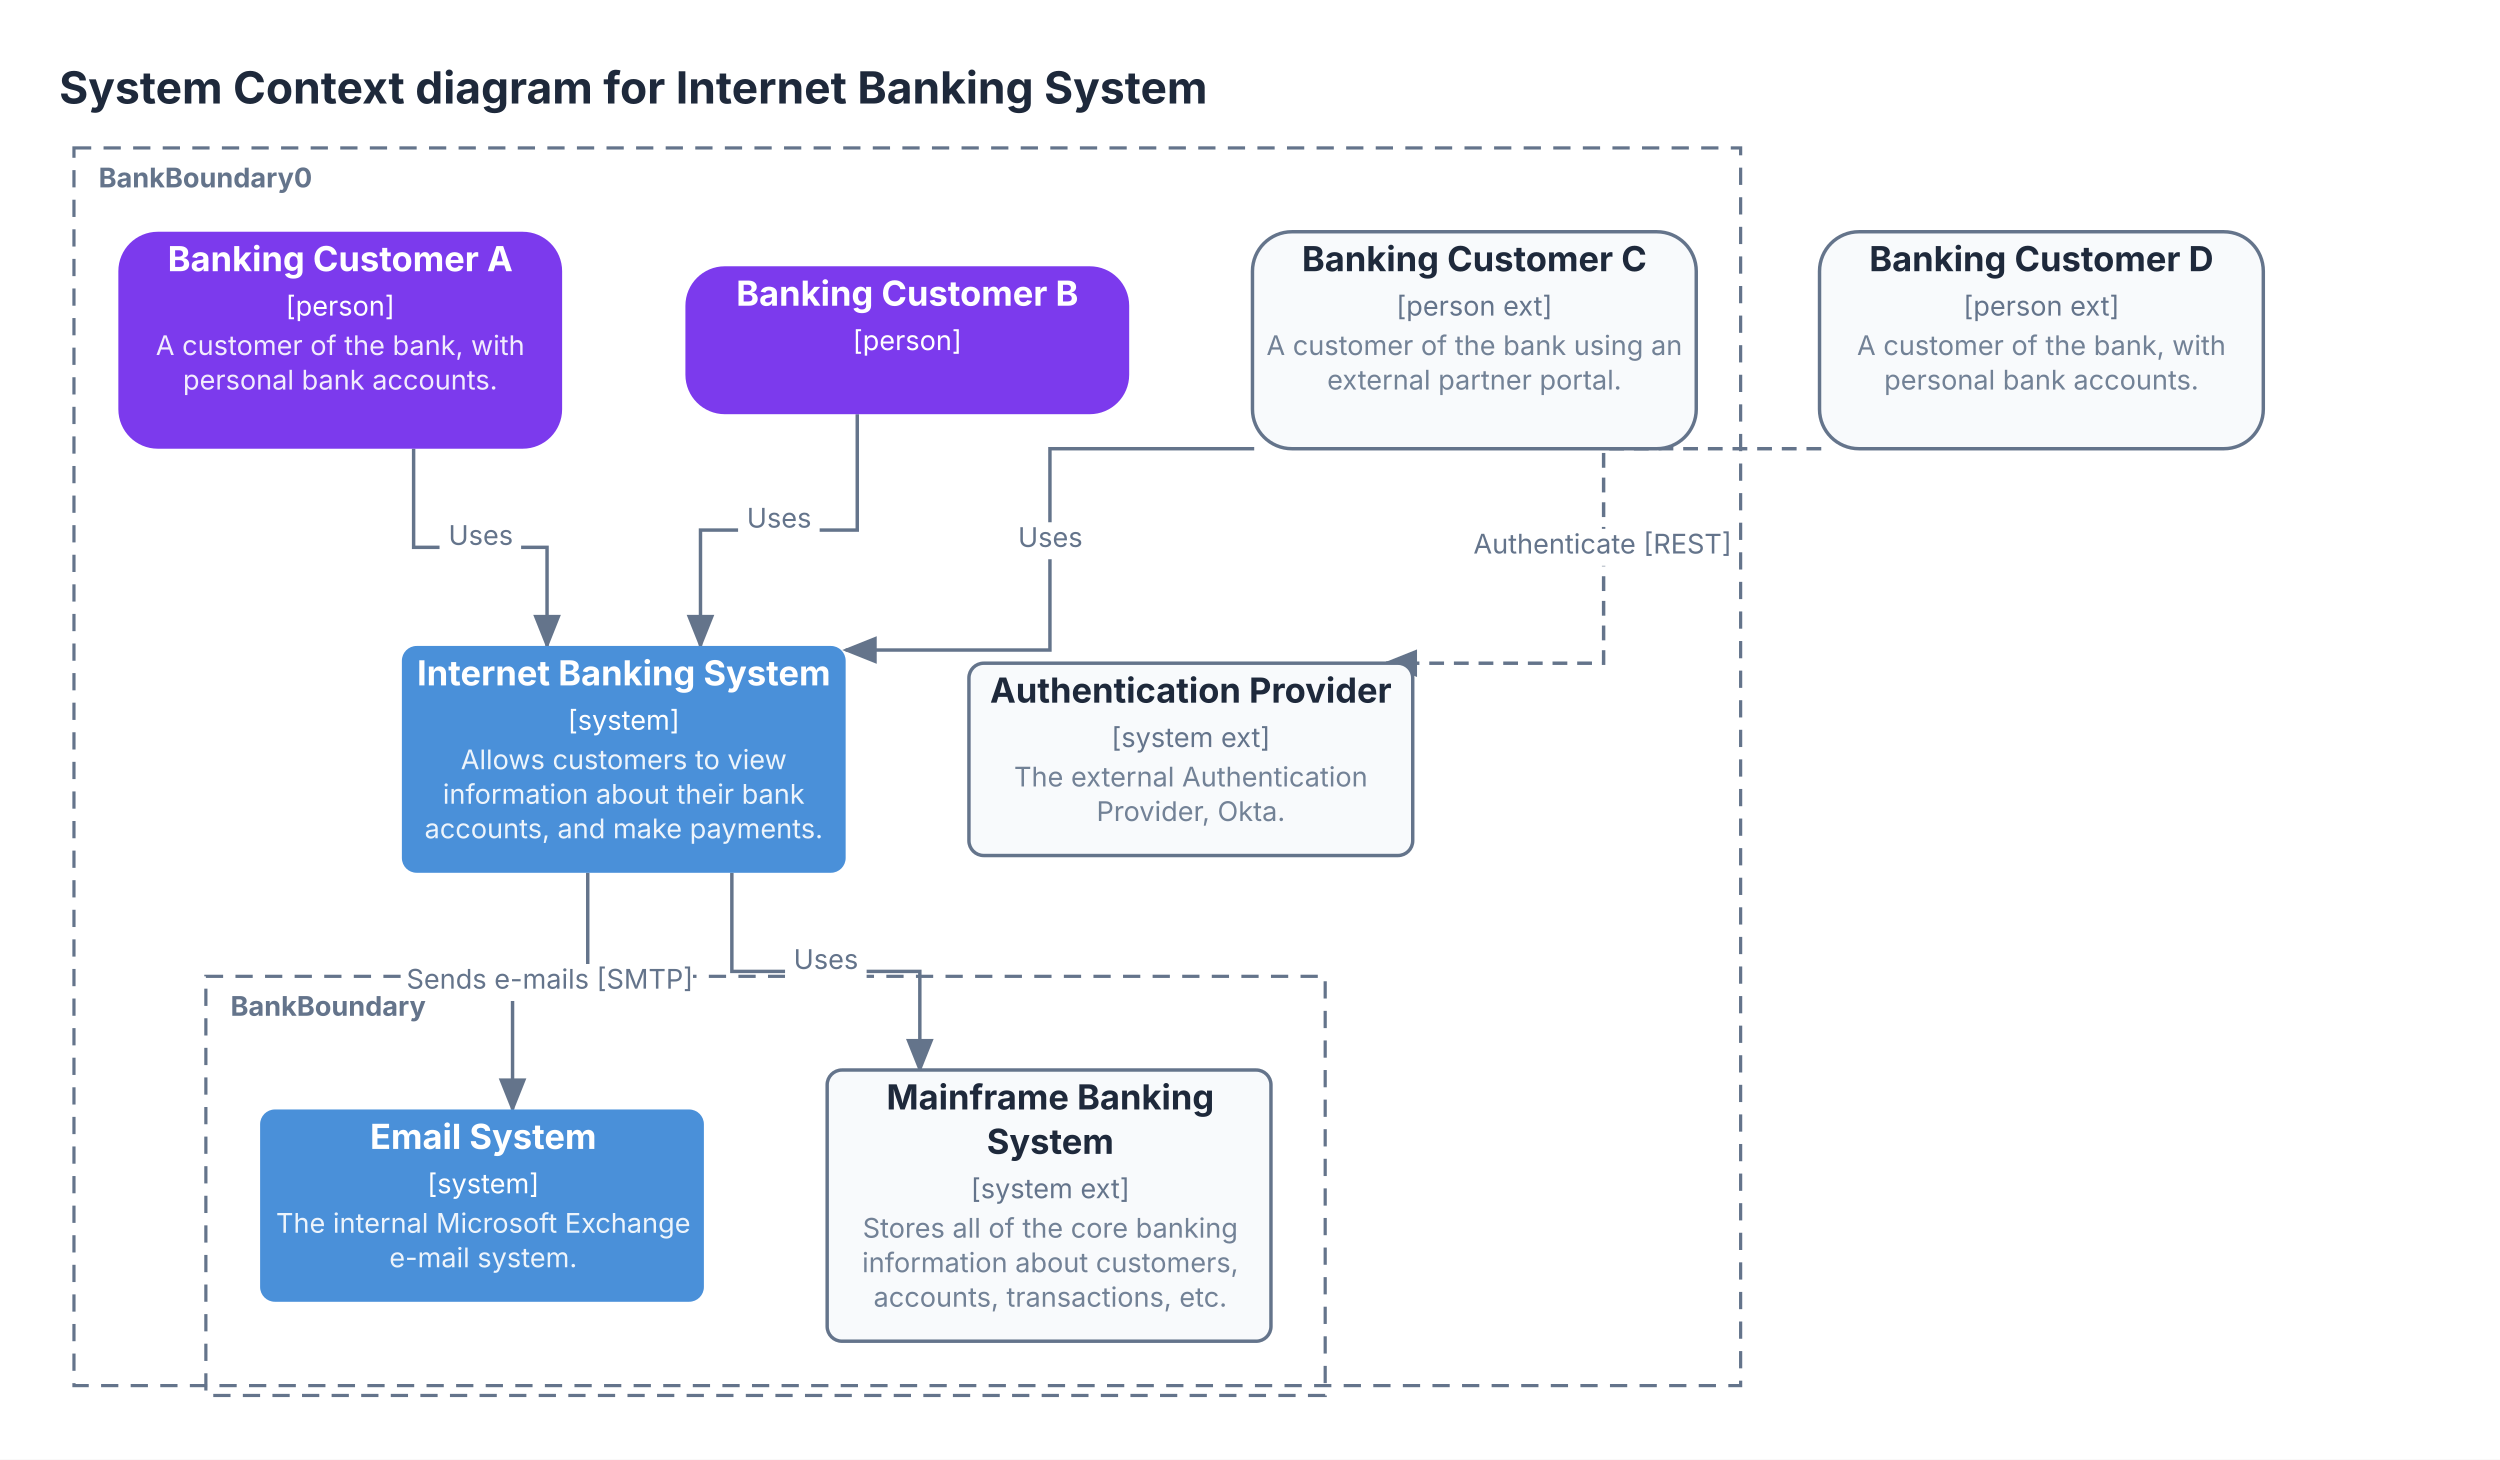
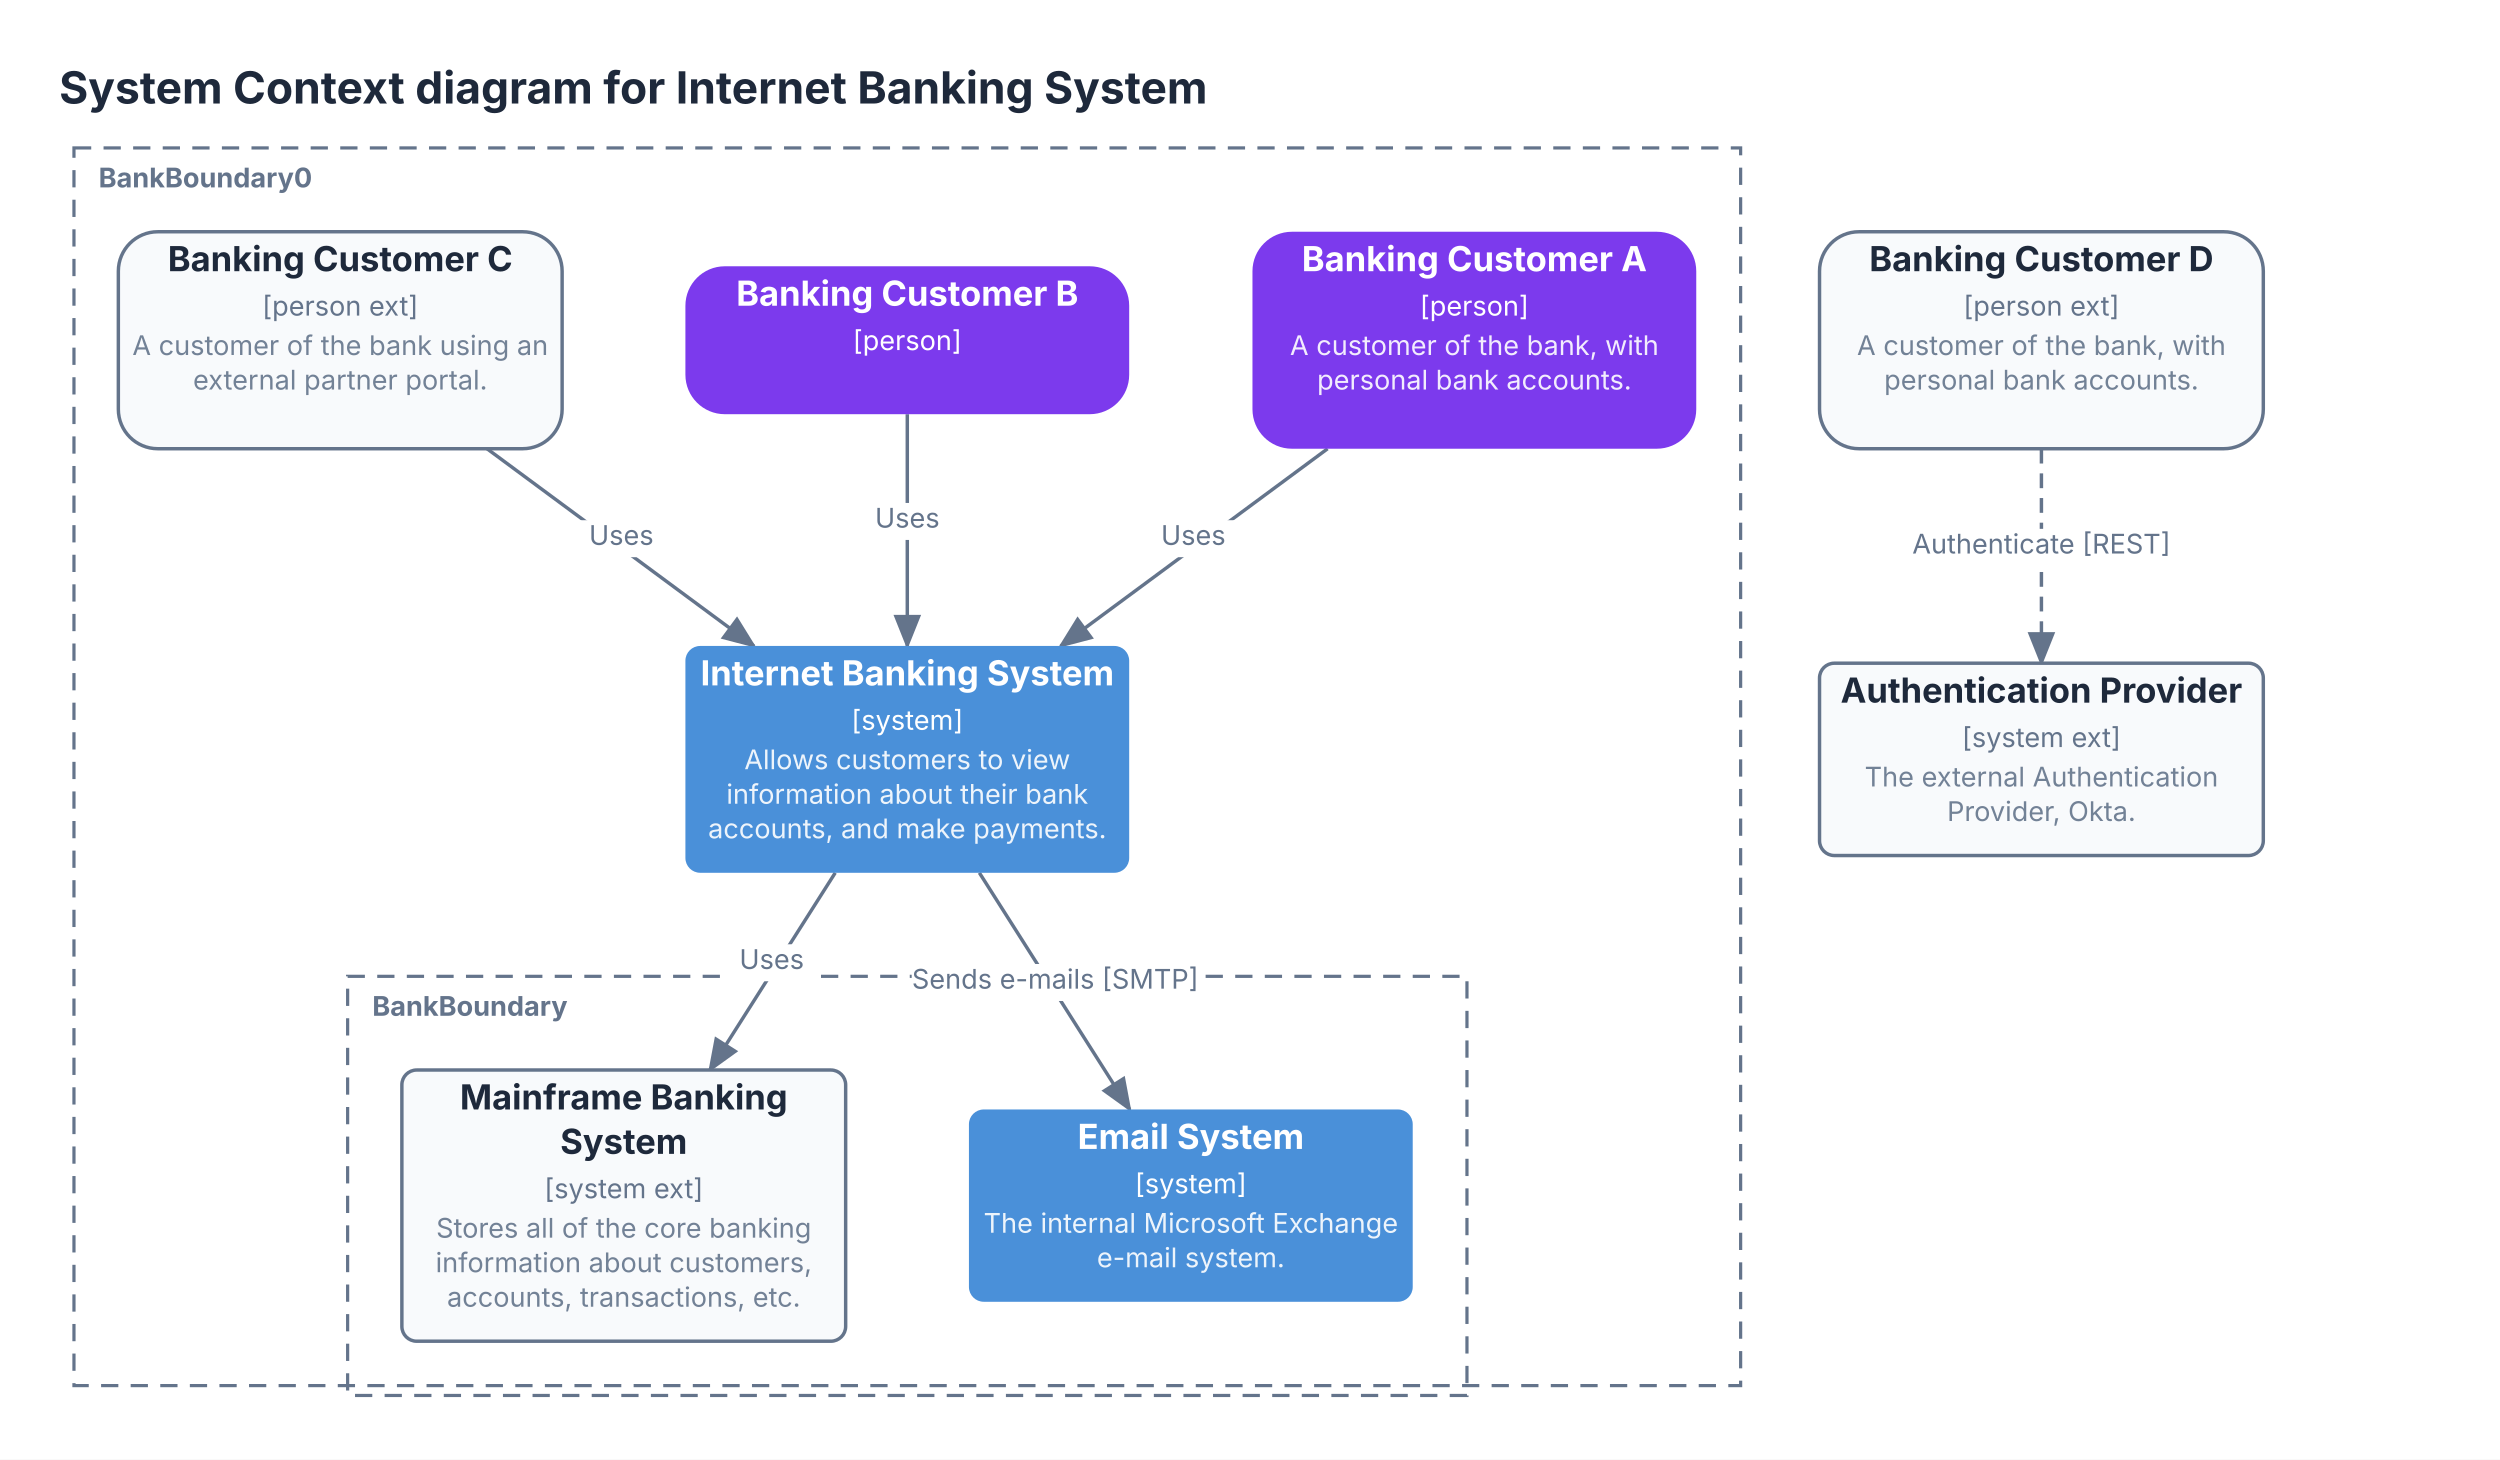
<svg xmlns="http://www.w3.org/2000/svg" viewBox="0 0 1014 592" width="1014" height="592">
  <defs>
    <marker id="c4-arrow" markerWidth="10" markerHeight="8" refX="9" refY="4" orient="auto">
      <polygon points="0 0, 10 4, 0 8" fill="#64748B" />
    </marker>
  </defs>
-   <rect width="100%" height="100%" fill="#FFFFFF" />
+   <rect x="0" y="0" width="1014" height="592" fill="#FFFFFF" />
  <text x="24" y="42" font-size="18" font-family="Inter, system-ui, -apple-system, sans-serif" fill="#1E293B" font-weight="bold">System Context diagram for Internet Banking System</text>
  <path d="M 30 60 h 676 v 502 h -676 Z" stroke="#64748B" stroke-width="1.3" fill="none" stroke-dasharray="7 5" />
  <text x="40" y="76" font-size="11" font-family="Inter, system-ui, -apple-system, sans-serif" fill="#64748B" font-weight="bold">BankBoundary0</text>
-   <path d="M 83.5 396 h 454 v 170 h -454 Z" stroke="#64748B" stroke-width="1.3" fill="none" stroke-dasharray="7 5" />
-   <text x="93.5" y="412" font-size="11" font-family="Inter, system-ui, -apple-system, sans-serif" fill="#64748B" font-weight="bold">BankBoundary</text>
-   <path d="M 167.765 182 L 167.765 222 L 221.882 222 L 221.882 262" stroke="#64748B" stroke-width="1.4" fill="none" marker-end="url(#c4-arrow)" />
-   <rect x="178.28" y="211" width="33.08" height="15" fill="#FFFFFF" stroke="#FFFFFF" stroke-width="0" />
-   <text x="195" y="221" font-size="11" font-family="Inter, system-ui, -apple-system, sans-serif" fill="#64748B" text-anchor="middle">Uses</text>
-   <path d="M 347.706 168 L 347.706 215 L 284.118 215 L 284.118 262" stroke="#64748B" stroke-width="1.4" fill="none" marker-end="url(#c4-arrow)" />
-   <rect x="299.37" y="204" width="33.08" height="15" fill="#FFFFFF" stroke="#FFFFFF" stroke-width="0" />
-   <text x="316" y="214" font-size="11" font-family="Inter, system-ui, -apple-system, sans-serif" fill="#64748B" text-anchor="middle">Uses</text>
-   <path d="M 508.706 182 L 425.853 182 L 425.853 263.652 L 343 263.652" stroke="#64748B" stroke-width="1.4" fill="none" marker-end="url(#c4-arrow)" />
-   <rect x="409.31" y="211.83" width="33.08" height="15" fill="#FFFFFF" stroke="#FFFFFF" stroke-width="0" />
-   <text x="426" y="221.83" font-size="11" font-family="Inter, system-ui, -apple-system, sans-serif" fill="#64748B" text-anchor="middle">Uses</text>
-   <path d="M 238.387 354 L 238.387 402 L 207.89 402 L 207.89 450" stroke="#64748B" stroke-width="1.4" fill="none" marker-end="url(#c4-arrow)" />
-   <rect x="165.2" y="391" width="115.88" height="15" fill="#FFFFFF" stroke="#FFFFFF" stroke-width="0" />
-   <text x="223" y="401" font-size="11" font-family="Inter, system-ui, -apple-system, sans-serif" fill="#64748B" text-anchor="middle">Sends e-mails [SMTP]</text>
-   <path d="M 296.84 354 L 296.84 394 L 373.083 394 L 373.083 434" stroke="#64748B" stroke-width="1.4" fill="none" marker-end="url(#c4-arrow)" />
-   <rect x="318.42" y="383" width="33.08" height="15" fill="#FFFFFF" stroke="#FFFFFF" stroke-width="0" />
-   <text x="335" y="393" font-size="11" font-family="Inter, system-ui, -apple-system, sans-serif" fill="#64748B" text-anchor="middle">Uses</text>
-   <path d="M 738.706 182 L 650.426 182 L 650.426 269 L 562.147 269" stroke="#64748B" stroke-width="1.4" fill="none" stroke-dasharray="6 4" marker-end="url(#c4-arrow)" />
-   <rect x="595.85" y="214.5" width="109.16" height="15" fill="#FFFFFF" stroke="#FFFFFF" stroke-width="0" />
-   <text x="650" y="224.5" font-size="11" font-family="Inter, system-ui, -apple-system, sans-serif" fill="#64748B" text-anchor="middle">Authenticate [REST]</text>
-   <rect x="48" y="94" width="180" height="88" fill="#7C3AED" stroke="#7C3AED" stroke-width="0" rx="16" />
-   <text x="138" y="110" font-size="14" font-family="Inter, system-ui, -apple-system, sans-serif" fill="#FFFFFF" text-anchor="middle" font-weight="bold">Banking Customer A</text>
-   <text x="138" y="128" font-size="11" font-family="Inter, system-ui, -apple-system, sans-serif" fill="#FFFFFF" text-anchor="middle">[person]</text>
-   <text x="138" y="144" font-size="11" font-family="Inter, system-ui, -apple-system, sans-serif" fill="#FFFFFF" text-anchor="middle" opacity="0.9">A customer of the bank, with</text>
-   <text x="138" y="158" font-size="11" font-family="Inter, system-ui, -apple-system, sans-serif" fill="#FFFFFF" text-anchor="middle" opacity="0.9">personal bank accounts.</text>
+   <path d="M 141 396 h 454 v 170 h -454 Z" stroke="#64748B" stroke-width="1.3" fill="none" stroke-dasharray="7 5" />
+   <text x="151" y="412" font-size="11" font-family="Inter, system-ui, -apple-system, sans-serif" fill="#64748B" font-weight="bold">BankBoundary</text>
+   <path d="M 538.471 182 L 430.235 262" stroke="#64748B" stroke-width="1.4" fill="none" marker-end="url(#c4-arrow)" />
+   <rect x="467.81" y="211" width="33.08" height="15" fill="#FFFFFF" stroke="#FFFFFF" stroke-width="0" />
+   <text x="484" y="221" font-size="11" font-family="Inter, system-ui, -apple-system, sans-serif" fill="#64748B" text-anchor="middle">Uses</text>
+   <path d="M 368 168 L 368 262" stroke="#64748B" stroke-width="1.4" fill="none" marker-end="url(#c4-arrow)" />
+   <rect x="351.46" y="204" width="33.08" height="15" fill="#FFFFFF" stroke="#FFFFFF" stroke-width="0" />
+   <text x="368" y="214" font-size="11" font-family="Inter, system-ui, -apple-system, sans-serif" fill="#64748B" text-anchor="middle">Uses</text>
+   <path d="M 197.529 182 L 305.765 262" stroke="#64748B" stroke-width="1.4" fill="none" marker-end="url(#c4-arrow)" />
+   <rect x="235.11" y="211" width="33.08" height="15" fill="#FFFFFF" stroke="#FFFFFF" stroke-width="0" />
+   <text x="252" y="221" font-size="11" font-family="Inter, system-ui, -apple-system, sans-serif" fill="#64748B" text-anchor="middle">Uses</text>
+   <path d="M 397.227 354 L 458.221 450" stroke="#64748B" stroke-width="1.4" fill="none" marker-end="url(#c4-arrow)" />
+   <rect x="369.78" y="391" width="115.88" height="15" fill="#FFFFFF" stroke="#FFFFFF" stroke-width="0" />
+   <text x="428" y="401" font-size="11" font-family="Inter, system-ui, -apple-system, sans-serif" fill="#64748B" text-anchor="middle">Sends e-mails [SMTP]</text>
+   <path d="M 338.773 354 L 287.945 434" stroke="#64748B" stroke-width="1.4" fill="none" marker-end="url(#c4-arrow)" />
+   <rect x="296.82" y="383" width="33.08" height="15" fill="#FFFFFF" stroke="#FFFFFF" stroke-width="0" />
+   <text x="313" y="393" font-size="11" font-family="Inter, system-ui, -apple-system, sans-serif" fill="#64748B" text-anchor="middle">Uses</text>
+   <path d="M 828 182 L 828 269" stroke="#64748B" stroke-width="1.4" fill="none" stroke-dasharray="6 4" marker-end="url(#c4-arrow)" />
+   <rect x="773.42" y="214.5" width="109.16" height="15" fill="#FFFFFF" stroke="#FFFFFF" stroke-width="0" />
+   <text x="828" y="224.5" font-size="11" font-family="Inter, system-ui, -apple-system, sans-serif" fill="#64748B" text-anchor="middle">Authenticate [REST]</text>
+   <rect x="508" y="94" width="180" height="88" fill="#7C3AED" stroke="#7C3AED" stroke-width="0" rx="16" />
+   <text x="598" y="110" font-size="14" font-family="Inter, system-ui, -apple-system, sans-serif" fill="#FFFFFF" text-anchor="middle" font-weight="bold">Banking Customer A</text>
+   <text x="598" y="128" font-size="11" font-family="Inter, system-ui, -apple-system, sans-serif" fill="#FFFFFF" text-anchor="middle">[person]</text>
+   <text x="598" y="144" font-size="11" font-family="Inter, system-ui, -apple-system, sans-serif" fill="#FFFFFF" text-anchor="middle" opacity="0.9">A customer of the bank, with</text>
+   <text x="598" y="158" font-size="11" font-family="Inter, system-ui, -apple-system, sans-serif" fill="#FFFFFF" text-anchor="middle" opacity="0.9">personal bank accounts.</text>
  <rect x="278" y="108" width="180" height="60" fill="#7C3AED" stroke="#7C3AED" stroke-width="0" rx="16" />
  <text x="368" y="124" font-size="14" font-family="Inter, system-ui, -apple-system, sans-serif" fill="#FFFFFF" text-anchor="middle" font-weight="bold">Banking Customer B</text>
  <text x="368" y="142" font-size="11" font-family="Inter, system-ui, -apple-system, sans-serif" fill="#FFFFFF" text-anchor="middle">[person]</text>
-   <rect x="508" y="94" width="180" height="88" fill="#F8FAFC" stroke="#64748B" stroke-width="1.4" rx="16" />
-   <text x="598" y="110" font-size="14" font-family="Inter, system-ui, -apple-system, sans-serif" fill="#1E293B" text-anchor="middle" font-weight="bold">Banking Customer C</text>
-   <text x="598" y="128" font-size="11" font-family="Inter, system-ui, -apple-system, sans-serif" fill="#64748B" text-anchor="middle">[person ext]</text>
-   <text x="598" y="144" font-size="11" font-family="Inter, system-ui, -apple-system, sans-serif" fill="#64748B" text-anchor="middle" opacity="0.9">A customer of the bank using an</text>
-   <text x="598" y="158" font-size="11" font-family="Inter, system-ui, -apple-system, sans-serif" fill="#64748B" text-anchor="middle" opacity="0.9">external partner portal.</text>
-   <rect x="163" y="262" width="180" height="92" fill="#4A90D9" stroke="#4A90D9" stroke-width="0" rx="6" />
-   <text x="253" y="278" font-size="14" font-family="Inter, system-ui, -apple-system, sans-serif" fill="#FFFFFF" text-anchor="middle" font-weight="bold">Internet Banking System</text>
-   <text x="253" y="296" font-size="11" font-family="Inter, system-ui, -apple-system, sans-serif" fill="#FFFFFF" text-anchor="middle">[system]</text>
-   <text x="253" y="312" font-size="11" font-family="Inter, system-ui, -apple-system, sans-serif" fill="#FFFFFF" text-anchor="middle" opacity="0.9">Allows customers to view</text>
-   <text x="253" y="326" font-size="11" font-family="Inter, system-ui, -apple-system, sans-serif" fill="#FFFFFF" text-anchor="middle" opacity="0.9">information about their bank</text>
-   <text x="253" y="340" font-size="11" font-family="Inter, system-ui, -apple-system, sans-serif" fill="#FFFFFF" text-anchor="middle" opacity="0.9">accounts, and make payments.</text>
-   <rect x="105.5" y="450" width="180" height="78" fill="#4A90D9" stroke="#4A90D9" stroke-width="0" rx="6" />
-   <text x="196" y="466" font-size="14" font-family="Inter, system-ui, -apple-system, sans-serif" fill="#FFFFFF" text-anchor="middle" font-weight="bold">Email System</text>
-   <text x="196" y="484" font-size="11" font-family="Inter, system-ui, -apple-system, sans-serif" fill="#FFFFFF" text-anchor="middle">[system]</text>
-   <text x="196" y="500" font-size="11" font-family="Inter, system-ui, -apple-system, sans-serif" fill="#FFFFFF" text-anchor="middle" opacity="0.9">The internal Microsoft Exchange</text>
-   <text x="196" y="514" font-size="11" font-family="Inter, system-ui, -apple-system, sans-serif" fill="#FFFFFF" text-anchor="middle" opacity="0.9">e-mail system.</text>
-   <rect x="335.5" y="434" width="180" height="110" fill="#F8FAFC" stroke="#64748B" stroke-width="1.4" rx="6" />
-   <text x="426" y="450" font-size="14" font-family="Inter, system-ui, -apple-system, sans-serif" fill="#1E293B" text-anchor="middle" font-weight="bold">Mainframe Banking</text>
-   <text x="426" y="468" font-size="14" font-family="Inter, system-ui, -apple-system, sans-serif" fill="#1E293B" text-anchor="middle" font-weight="bold">System</text>
-   <text x="426" y="486" font-size="11" font-family="Inter, system-ui, -apple-system, sans-serif" fill="#64748B" text-anchor="middle">[system ext]</text>
-   <text x="426" y="502" font-size="11" font-family="Inter, system-ui, -apple-system, sans-serif" fill="#64748B" text-anchor="middle" opacity="0.9">Stores all of the core banking</text>
-   <text x="426" y="516" font-size="11" font-family="Inter, system-ui, -apple-system, sans-serif" fill="#64748B" text-anchor="middle" opacity="0.9">information about customers,</text>
-   <text x="426" y="530" font-size="11" font-family="Inter, system-ui, -apple-system, sans-serif" fill="#64748B" text-anchor="middle" opacity="0.9">accounts, transactions, etc.</text>
+   <rect x="48" y="94" width="180" height="88" fill="#F8FAFC" stroke="#64748B" stroke-width="1.4" rx="16" />
+   <text x="138" y="110" font-size="14" font-family="Inter, system-ui, -apple-system, sans-serif" fill="#1E293B" text-anchor="middle" font-weight="bold">Banking Customer C</text>
+   <text x="138" y="128" font-size="11" font-family="Inter, system-ui, -apple-system, sans-serif" fill="#64748B" text-anchor="middle">[person ext]</text>
+   <text x="138" y="144" font-size="11" font-family="Inter, system-ui, -apple-system, sans-serif" fill="#64748B" text-anchor="middle" opacity="0.9">A customer of the bank using an</text>
+   <text x="138" y="158" font-size="11" font-family="Inter, system-ui, -apple-system, sans-serif" fill="#64748B" text-anchor="middle" opacity="0.9">external partner portal.</text>
+   <rect x="278" y="262" width="180" height="92" fill="#4A90D9" stroke="#4A90D9" stroke-width="0" rx="6" />
+   <text x="368" y="278" font-size="14" font-family="Inter, system-ui, -apple-system, sans-serif" fill="#FFFFFF" text-anchor="middle" font-weight="bold">Internet Banking System</text>
+   <text x="368" y="296" font-size="11" font-family="Inter, system-ui, -apple-system, sans-serif" fill="#FFFFFF" text-anchor="middle">[system]</text>
+   <text x="368" y="312" font-size="11" font-family="Inter, system-ui, -apple-system, sans-serif" fill="#FFFFFF" text-anchor="middle" opacity="0.9">Allows customers to view</text>
+   <text x="368" y="326" font-size="11" font-family="Inter, system-ui, -apple-system, sans-serif" fill="#FFFFFF" text-anchor="middle" opacity="0.9">information about their bank</text>
+   <text x="368" y="340" font-size="11" font-family="Inter, system-ui, -apple-system, sans-serif" fill="#FFFFFF" text-anchor="middle" opacity="0.9">accounts, and make payments.</text>
+   <rect x="393" y="450" width="180" height="78" fill="#4A90D9" stroke="#4A90D9" stroke-width="0" rx="6" />
+   <text x="483" y="466" font-size="14" font-family="Inter, system-ui, -apple-system, sans-serif" fill="#FFFFFF" text-anchor="middle" font-weight="bold">Email System</text>
+   <text x="483" y="484" font-size="11" font-family="Inter, system-ui, -apple-system, sans-serif" fill="#FFFFFF" text-anchor="middle">[system]</text>
+   <text x="483" y="500" font-size="11" font-family="Inter, system-ui, -apple-system, sans-serif" fill="#FFFFFF" text-anchor="middle" opacity="0.9">The internal Microsoft Exchange</text>
+   <text x="483" y="514" font-size="11" font-family="Inter, system-ui, -apple-system, sans-serif" fill="#FFFFFF" text-anchor="middle" opacity="0.9">e-mail system.</text>
+   <rect x="163" y="434" width="180" height="110" fill="#F8FAFC" stroke="#64748B" stroke-width="1.4" rx="6" />
+   <text x="253" y="450" font-size="14" font-family="Inter, system-ui, -apple-system, sans-serif" fill="#1E293B" text-anchor="middle" font-weight="bold">Mainframe Banking</text>
+   <text x="253" y="468" font-size="14" font-family="Inter, system-ui, -apple-system, sans-serif" fill="#1E293B" text-anchor="middle" font-weight="bold">System</text>
+   <text x="253" y="486" font-size="11" font-family="Inter, system-ui, -apple-system, sans-serif" fill="#64748B" text-anchor="middle">[system ext]</text>
+   <text x="253" y="502" font-size="11" font-family="Inter, system-ui, -apple-system, sans-serif" fill="#64748B" text-anchor="middle" opacity="0.9">Stores all of the core banking</text>
+   <text x="253" y="516" font-size="11" font-family="Inter, system-ui, -apple-system, sans-serif" fill="#64748B" text-anchor="middle" opacity="0.9">information about customers,</text>
+   <text x="253" y="530" font-size="11" font-family="Inter, system-ui, -apple-system, sans-serif" fill="#64748B" text-anchor="middle" opacity="0.9">accounts, transactions, etc.</text>
  <rect x="738" y="94" width="180" height="88" fill="#F8FAFC" stroke="#64748B" stroke-width="1.4" rx="16" />
  <text x="828" y="110" font-size="14" font-family="Inter, system-ui, -apple-system, sans-serif" fill="#1E293B" text-anchor="middle" font-weight="bold">Banking Customer D</text>
  <text x="828" y="128" font-size="11" font-family="Inter, system-ui, -apple-system, sans-serif" fill="#64748B" text-anchor="middle">[person ext]</text>
  <text x="828" y="144" font-size="11" font-family="Inter, system-ui, -apple-system, sans-serif" fill="#64748B" text-anchor="middle" opacity="0.9">A customer of the bank, with</text>
  <text x="828" y="158" font-size="11" font-family="Inter, system-ui, -apple-system, sans-serif" fill="#64748B" text-anchor="middle" opacity="0.9">personal bank accounts.</text>
-   <rect x="393" y="269" width="180" height="78" fill="#F8FAFC" stroke="#64748B" stroke-width="1.4" rx="6" />
-   <text x="483" y="285" font-size="14" font-family="Inter, system-ui, -apple-system, sans-serif" fill="#1E293B" text-anchor="middle" font-weight="bold">Authentication Provider</text>
-   <text x="483" y="303" font-size="11" font-family="Inter, system-ui, -apple-system, sans-serif" fill="#64748B" text-anchor="middle">[system ext]</text>
-   <text x="483" y="319" font-size="11" font-family="Inter, system-ui, -apple-system, sans-serif" fill="#64748B" text-anchor="middle" opacity="0.9">The external Authentication</text>
-   <text x="483" y="333" font-size="11" font-family="Inter, system-ui, -apple-system, sans-serif" fill="#64748B" text-anchor="middle" opacity="0.9">Provider, Okta.</text>
+   <rect x="738" y="269" width="180" height="78" fill="#F8FAFC" stroke="#64748B" stroke-width="1.4" rx="6" />
+   <text x="828" y="285" font-size="14" font-family="Inter, system-ui, -apple-system, sans-serif" fill="#1E293B" text-anchor="middle" font-weight="bold">Authentication Provider</text>
+   <text x="828" y="303" font-size="11" font-family="Inter, system-ui, -apple-system, sans-serif" fill="#64748B" text-anchor="middle">[system ext]</text>
+   <text x="828" y="319" font-size="11" font-family="Inter, system-ui, -apple-system, sans-serif" fill="#64748B" text-anchor="middle" opacity="0.9">The external Authentication</text>
+   <text x="828" y="333" font-size="11" font-family="Inter, system-ui, -apple-system, sans-serif" fill="#64748B" text-anchor="middle" opacity="0.9">Provider, Okta.</text>
</svg>
